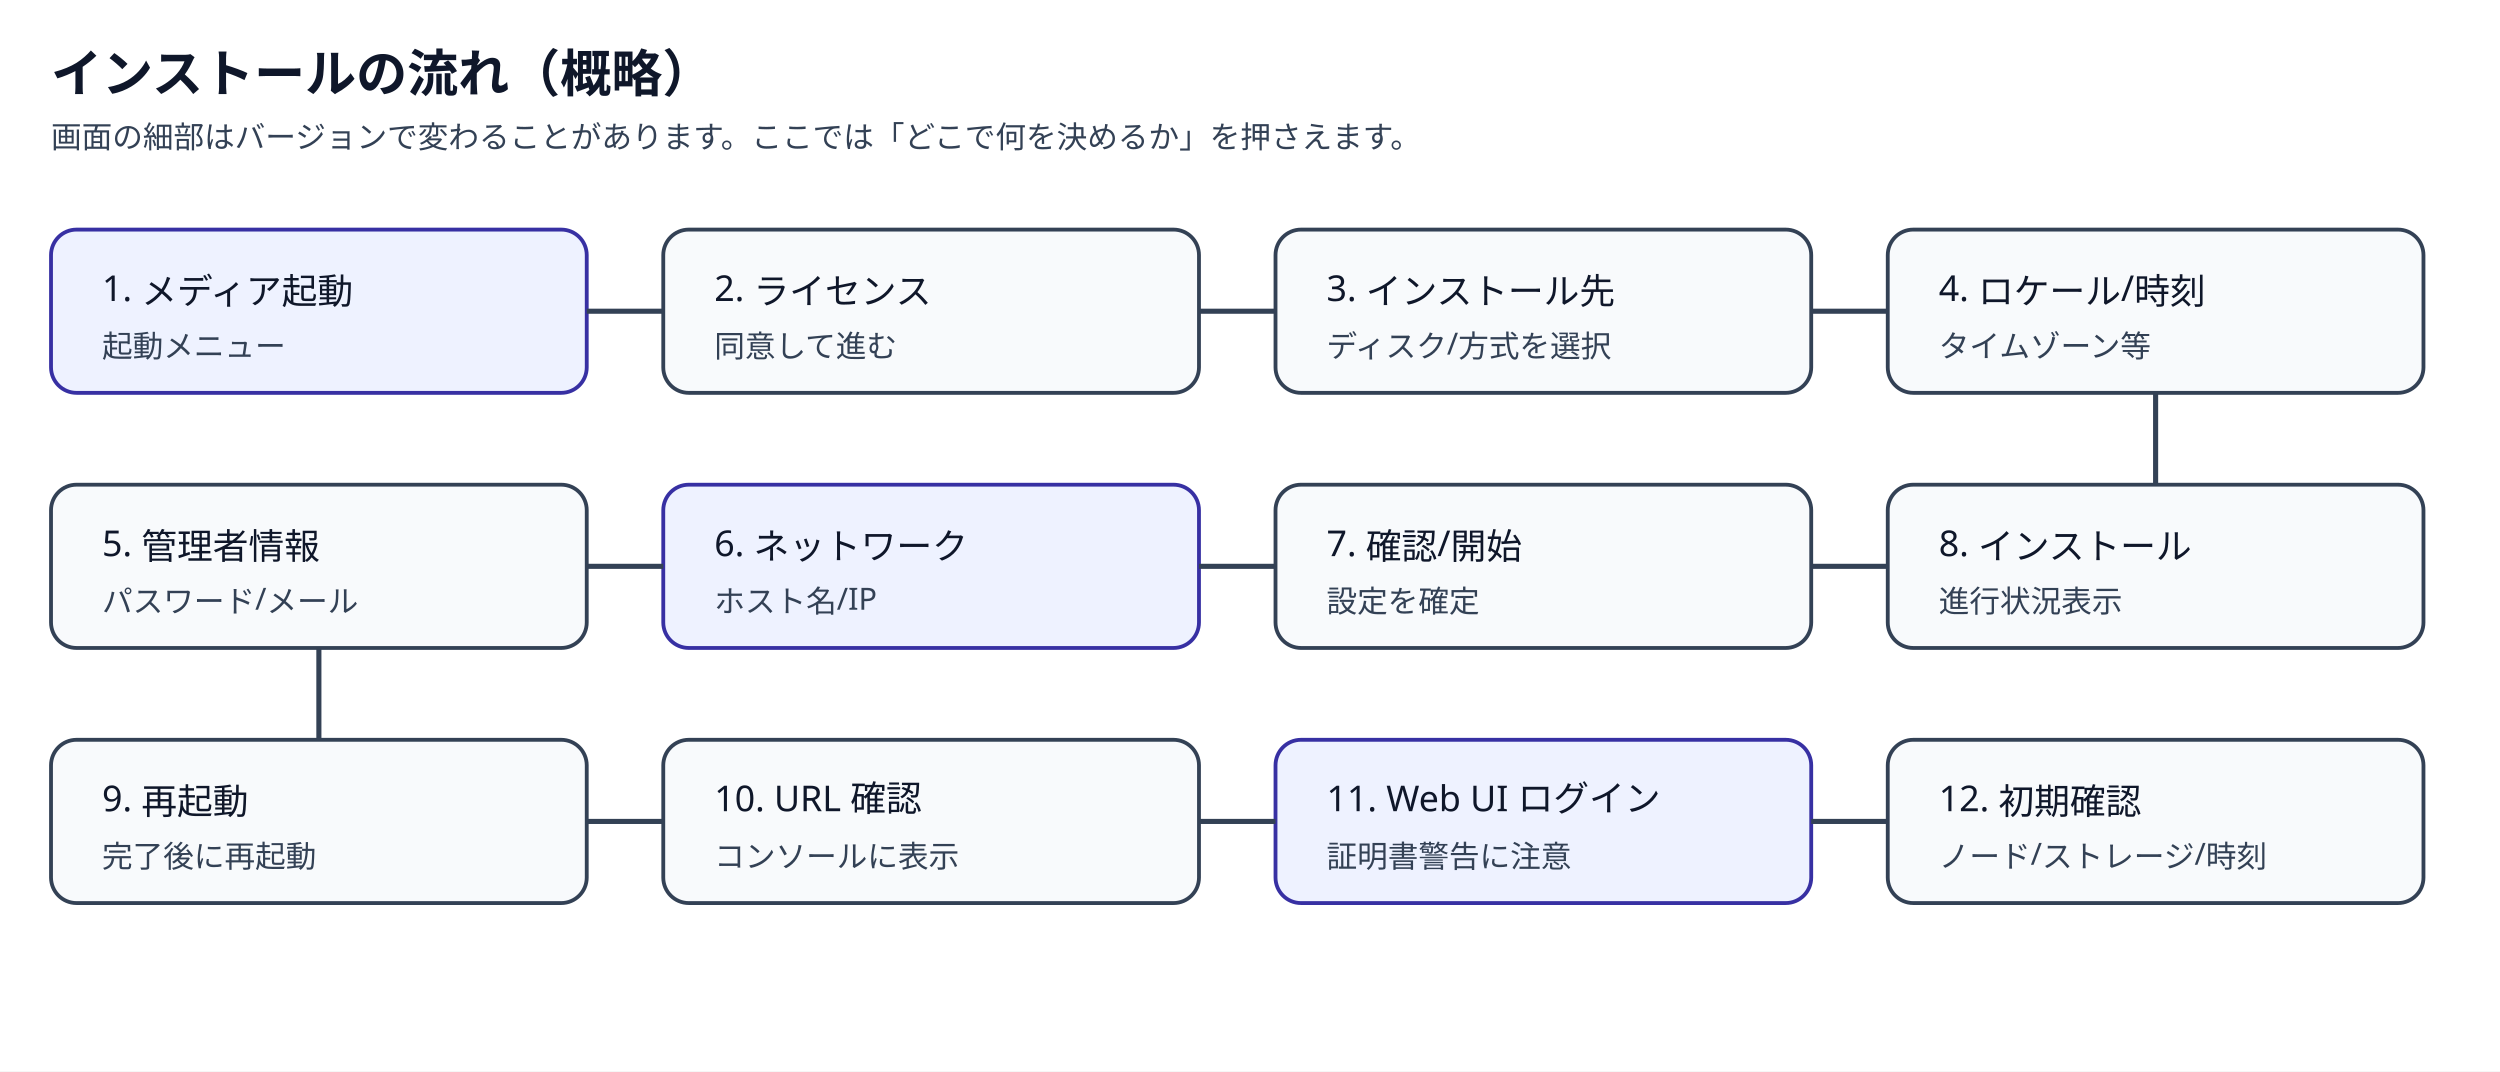
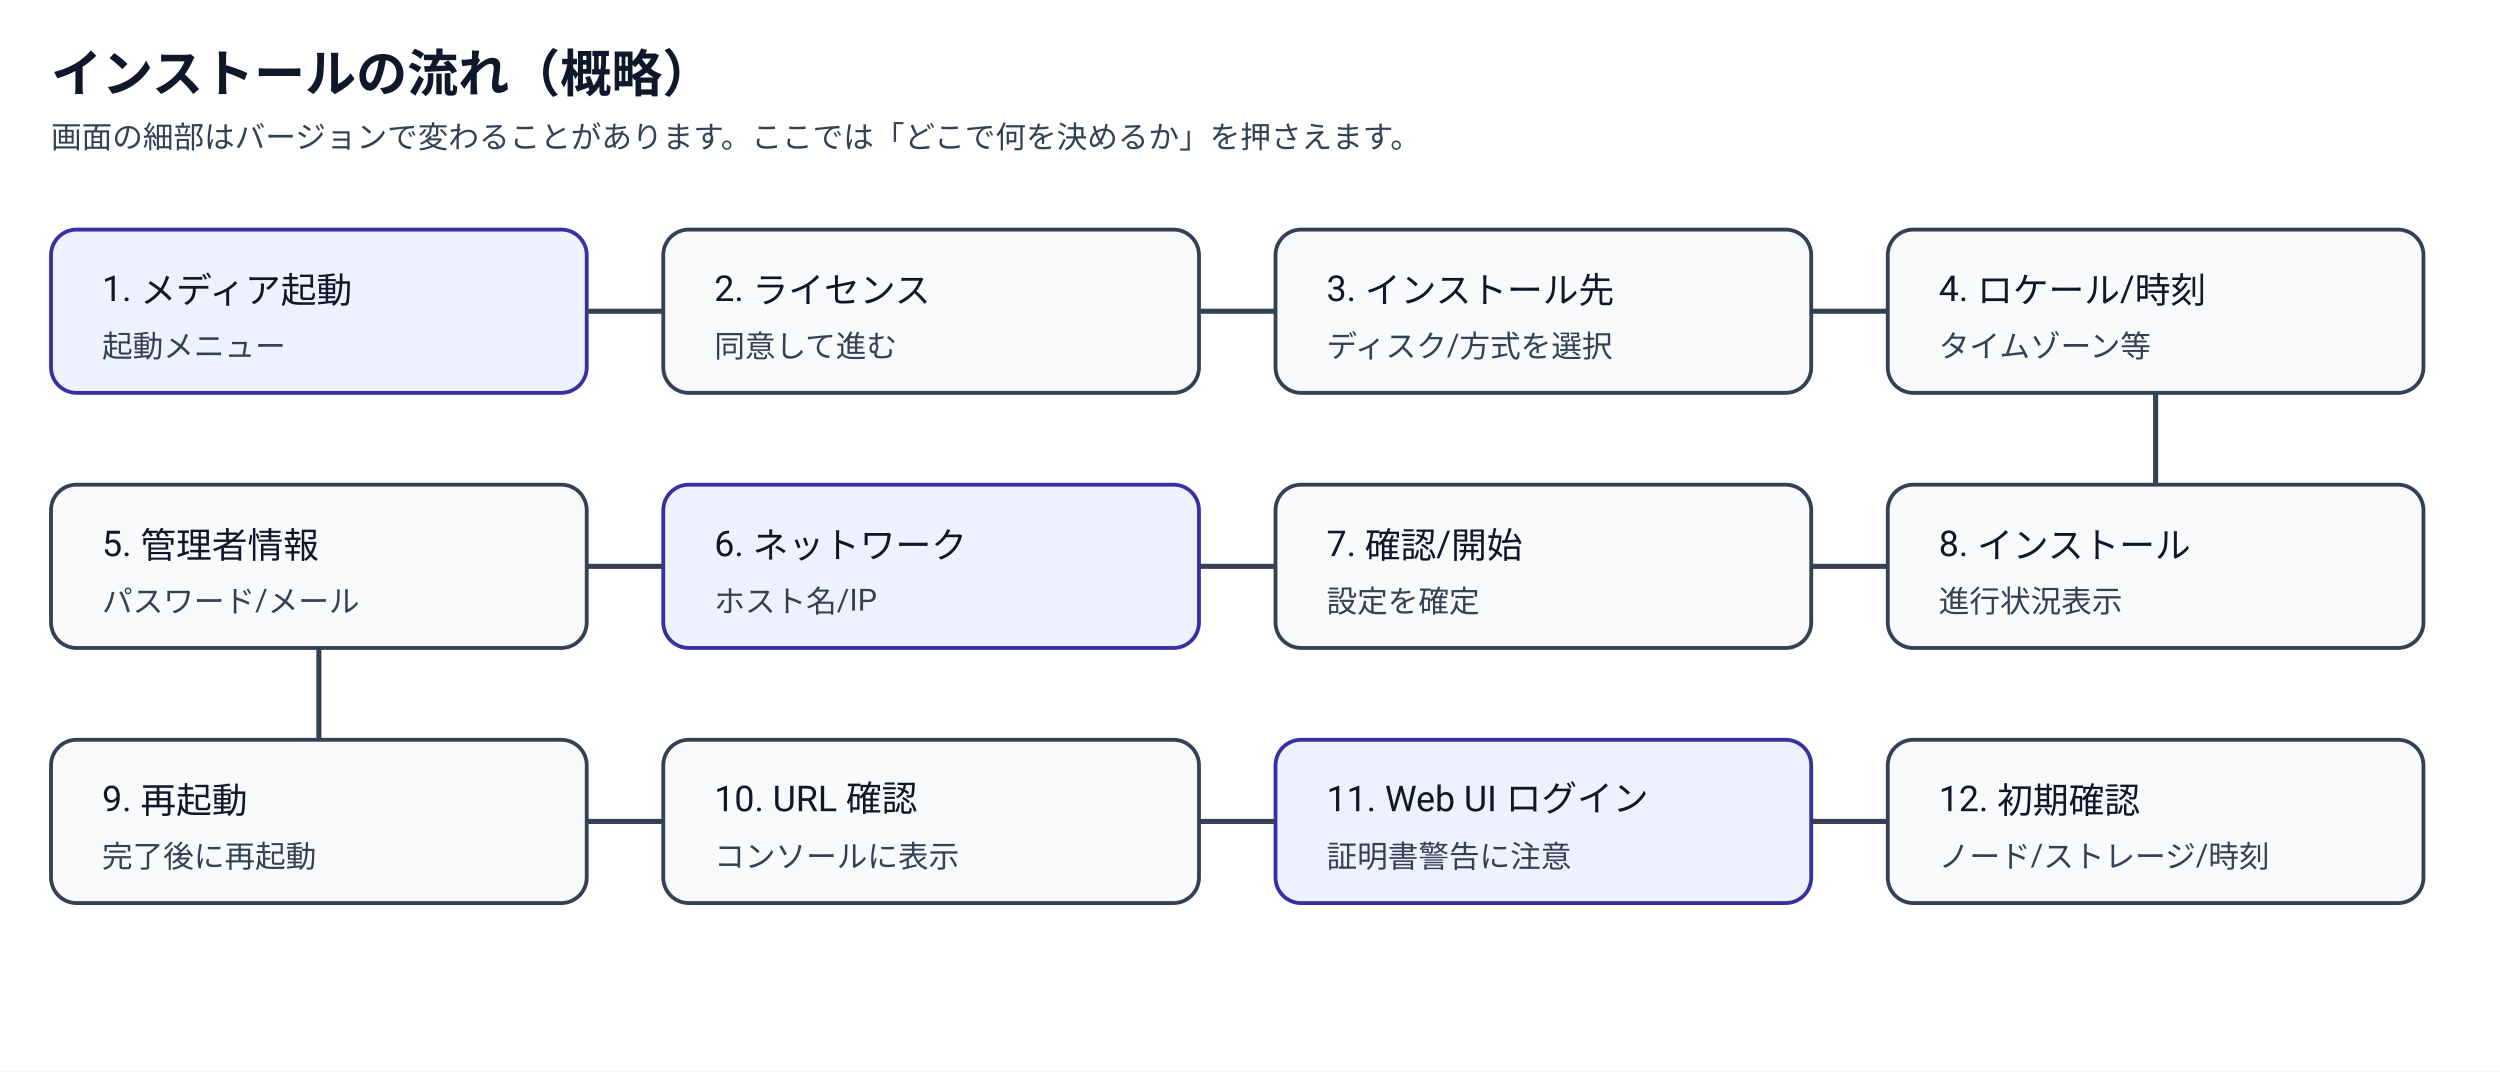
<svg xmlns="http://www.w3.org/2000/svg" width="980" height="420" viewBox="0 0 980 420">
  <style>
-     .title { font: 20px sans-serif; font-weight: 600; fill: #0f172a; }
-     .label { font: 14px sans-serif; fill: #0f172a; }
-     .small { font: 12px sans-serif; fill: #334155; }
+     .title { font: 20px -apple-system, BlinkMacSystemFont, 'Segoe UI', Roboto, 'Helvetica Neue', Arial, 'Noto Sans', sans-serif, 'Apple Color Emoji', 'Segoe UI Emoji', 'Segoe UI Symbol', 'Noto Color Emoji'; font-weight: 600; fill: #0f172a; }
+     .label { font: 14px -apple-system, BlinkMacSystemFont, 'Segoe UI', Roboto, 'Helvetica Neue', Arial, 'Noto Sans', sans-serif, 'Apple Color Emoji', 'Segoe UI Emoji', 'Segoe UI Symbol', 'Noto Color Emoji'; fill: #0f172a; }
+     .small { font: 12px -apple-system, BlinkMacSystemFont, 'Segoe UI', Roboto, 'Helvetica Neue', Arial, 'Noto Sans', sans-serif, 'Apple Color Emoji', 'Segoe UI Emoji', 'Segoe UI Symbol', 'Noto Color Emoji'; fill: #334155; }
    .box { fill: #f8fafc; stroke: #334155; stroke-width: 1.5; rx: 10; }
    .accent { fill: #eef2ff; stroke: #3730a3; stroke-width: 1.5; rx: 10; }
    .line { stroke: #334155; stroke-width: 2; }
  </style>
  <rect x="0" y="0" width="980" height="420" fill="#ffffff" />
  <text class="title" x="20" y="36">インストールの流れ（概略）</text>
  <text class="small" x="20" y="58">画面の細部はバージョンで変わることがあります。ここでは「どこで何を決めるか」を押さえます。</text>
  <rect class="accent" x="20" y="90" width="210" height="64" />
  <text class="label" x="40" y="118">1. メディア起動</text>
  <text class="small" x="40" y="140">起動メニュー</text>
  <rect class="box" x="260" y="90" width="210" height="64" />
  <text class="label" x="280" y="118">2. ライセンス</text>
  <text class="small" x="280" y="140">同意して進む</text>
  <rect class="box" x="500" y="90" width="210" height="64" />
  <text class="label" x="520" y="118">3. インストール先</text>
  <text class="small" x="520" y="140">ディスク/方式を選択</text>
  <rect class="box" x="740" y="90" width="210" height="64" />
  <text class="label" x="760" y="118">4. ロケール/時刻</text>
  <text class="small" x="760" y="140">タイムゾーン等</text>
  <rect class="box" x="20" y="190" width="210" height="64" />
  <text class="label" x="40" y="218">5. 管理者情報</text>
  <text class="small" x="40" y="240">パスワード/メール</text>
  <rect class="accent" x="260" y="190" width="210" height="64" />
  <text class="label" x="280" y="218">6. ネットワーク</text>
  <text class="small" x="280" y="240">ホスト名/IP</text>
  <rect class="box" x="500" y="190" width="210" height="64" />
  <text class="label" x="520" y="218">7. 確認/開始</text>
  <text class="small" x="520" y="240">設定を確定</text>
  <rect class="box" x="740" y="190" width="210" height="64" />
  <text class="label" x="760" y="218">8. インストール</text>
  <text class="small" x="760" y="240">進行状況表示</text>
  <rect class="box" x="20" y="290" width="210" height="64" />
  <text class="label" x="40" y="318">9. 再起動</text>
  <text class="small" x="40" y="340">完了後に再起動</text>
  <rect class="box" x="260" y="290" width="210" height="64" />
  <text class="label" x="280" y="318">10. URL 確認</text>
  <text class="small" x="280" y="340">コンソールに表示</text>
  <rect class="accent" x="500" y="290" width="210" height="64" />
  <text class="label" x="520" y="318">11. Web UI ログイン</text>
  <text class="small" x="520" y="340">証明書警告に注意</text>
  <rect class="box" x="740" y="290" width="210" height="64" />
  <text class="label" x="760" y="318">12. 初期確認</text>
  <text class="small" x="760" y="340">ノード/ストレージ/時刻</text>
  <line class="line" x1="230" y1="122" x2="260" y2="122" />
  <line class="line" x1="470" y1="122" x2="500" y2="122" />
  <line class="line" x1="710" y1="122" x2="740" y2="122" />
  <line class="line" x1="845" y1="154" x2="845" y2="190" />
  <line class="line" x1="740" y1="222" x2="710" y2="222" />
  <line class="line" x1="500" y1="222" x2="470" y2="222" />
  <line class="line" x1="260" y1="222" x2="230" y2="222" />
  <line class="line" x1="125" y1="254" x2="125" y2="290" />
  <line class="line" x1="230" y1="322" x2="260" y2="322" />
  <line class="line" x1="470" y1="322" x2="500" y2="322" />
  <line class="line" x1="710" y1="322" x2="740" y2="322" />
</svg>
